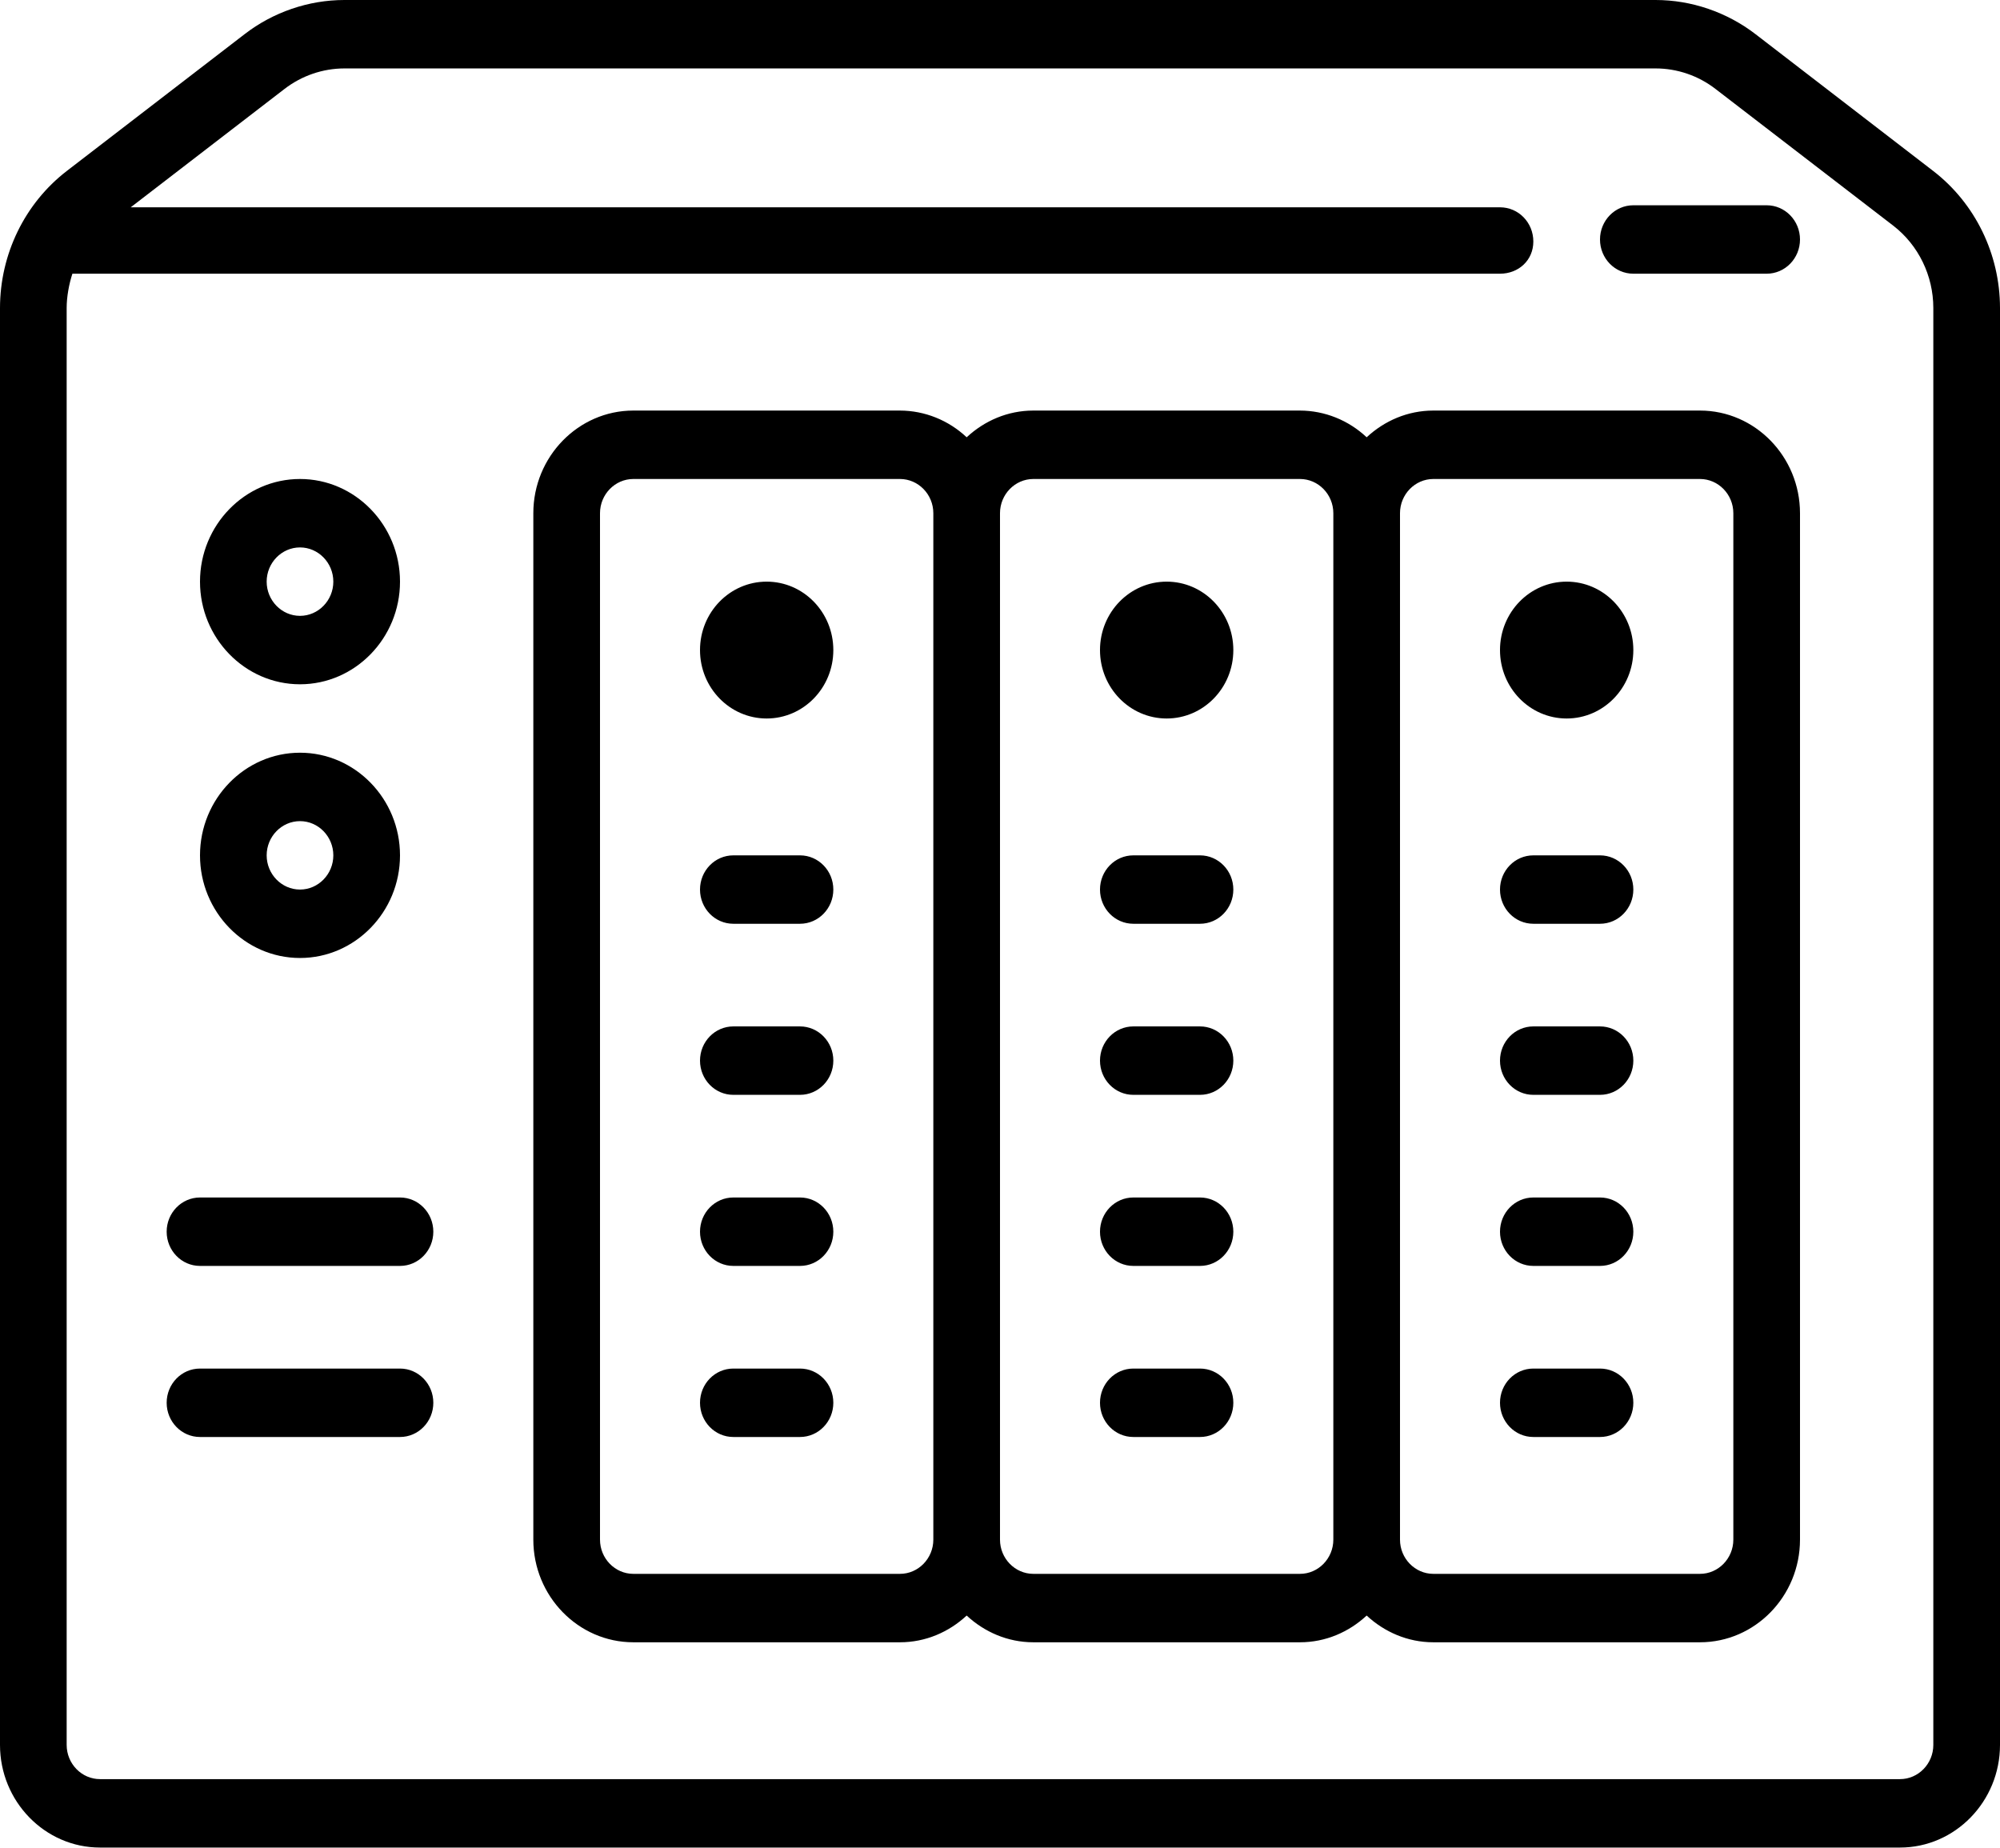
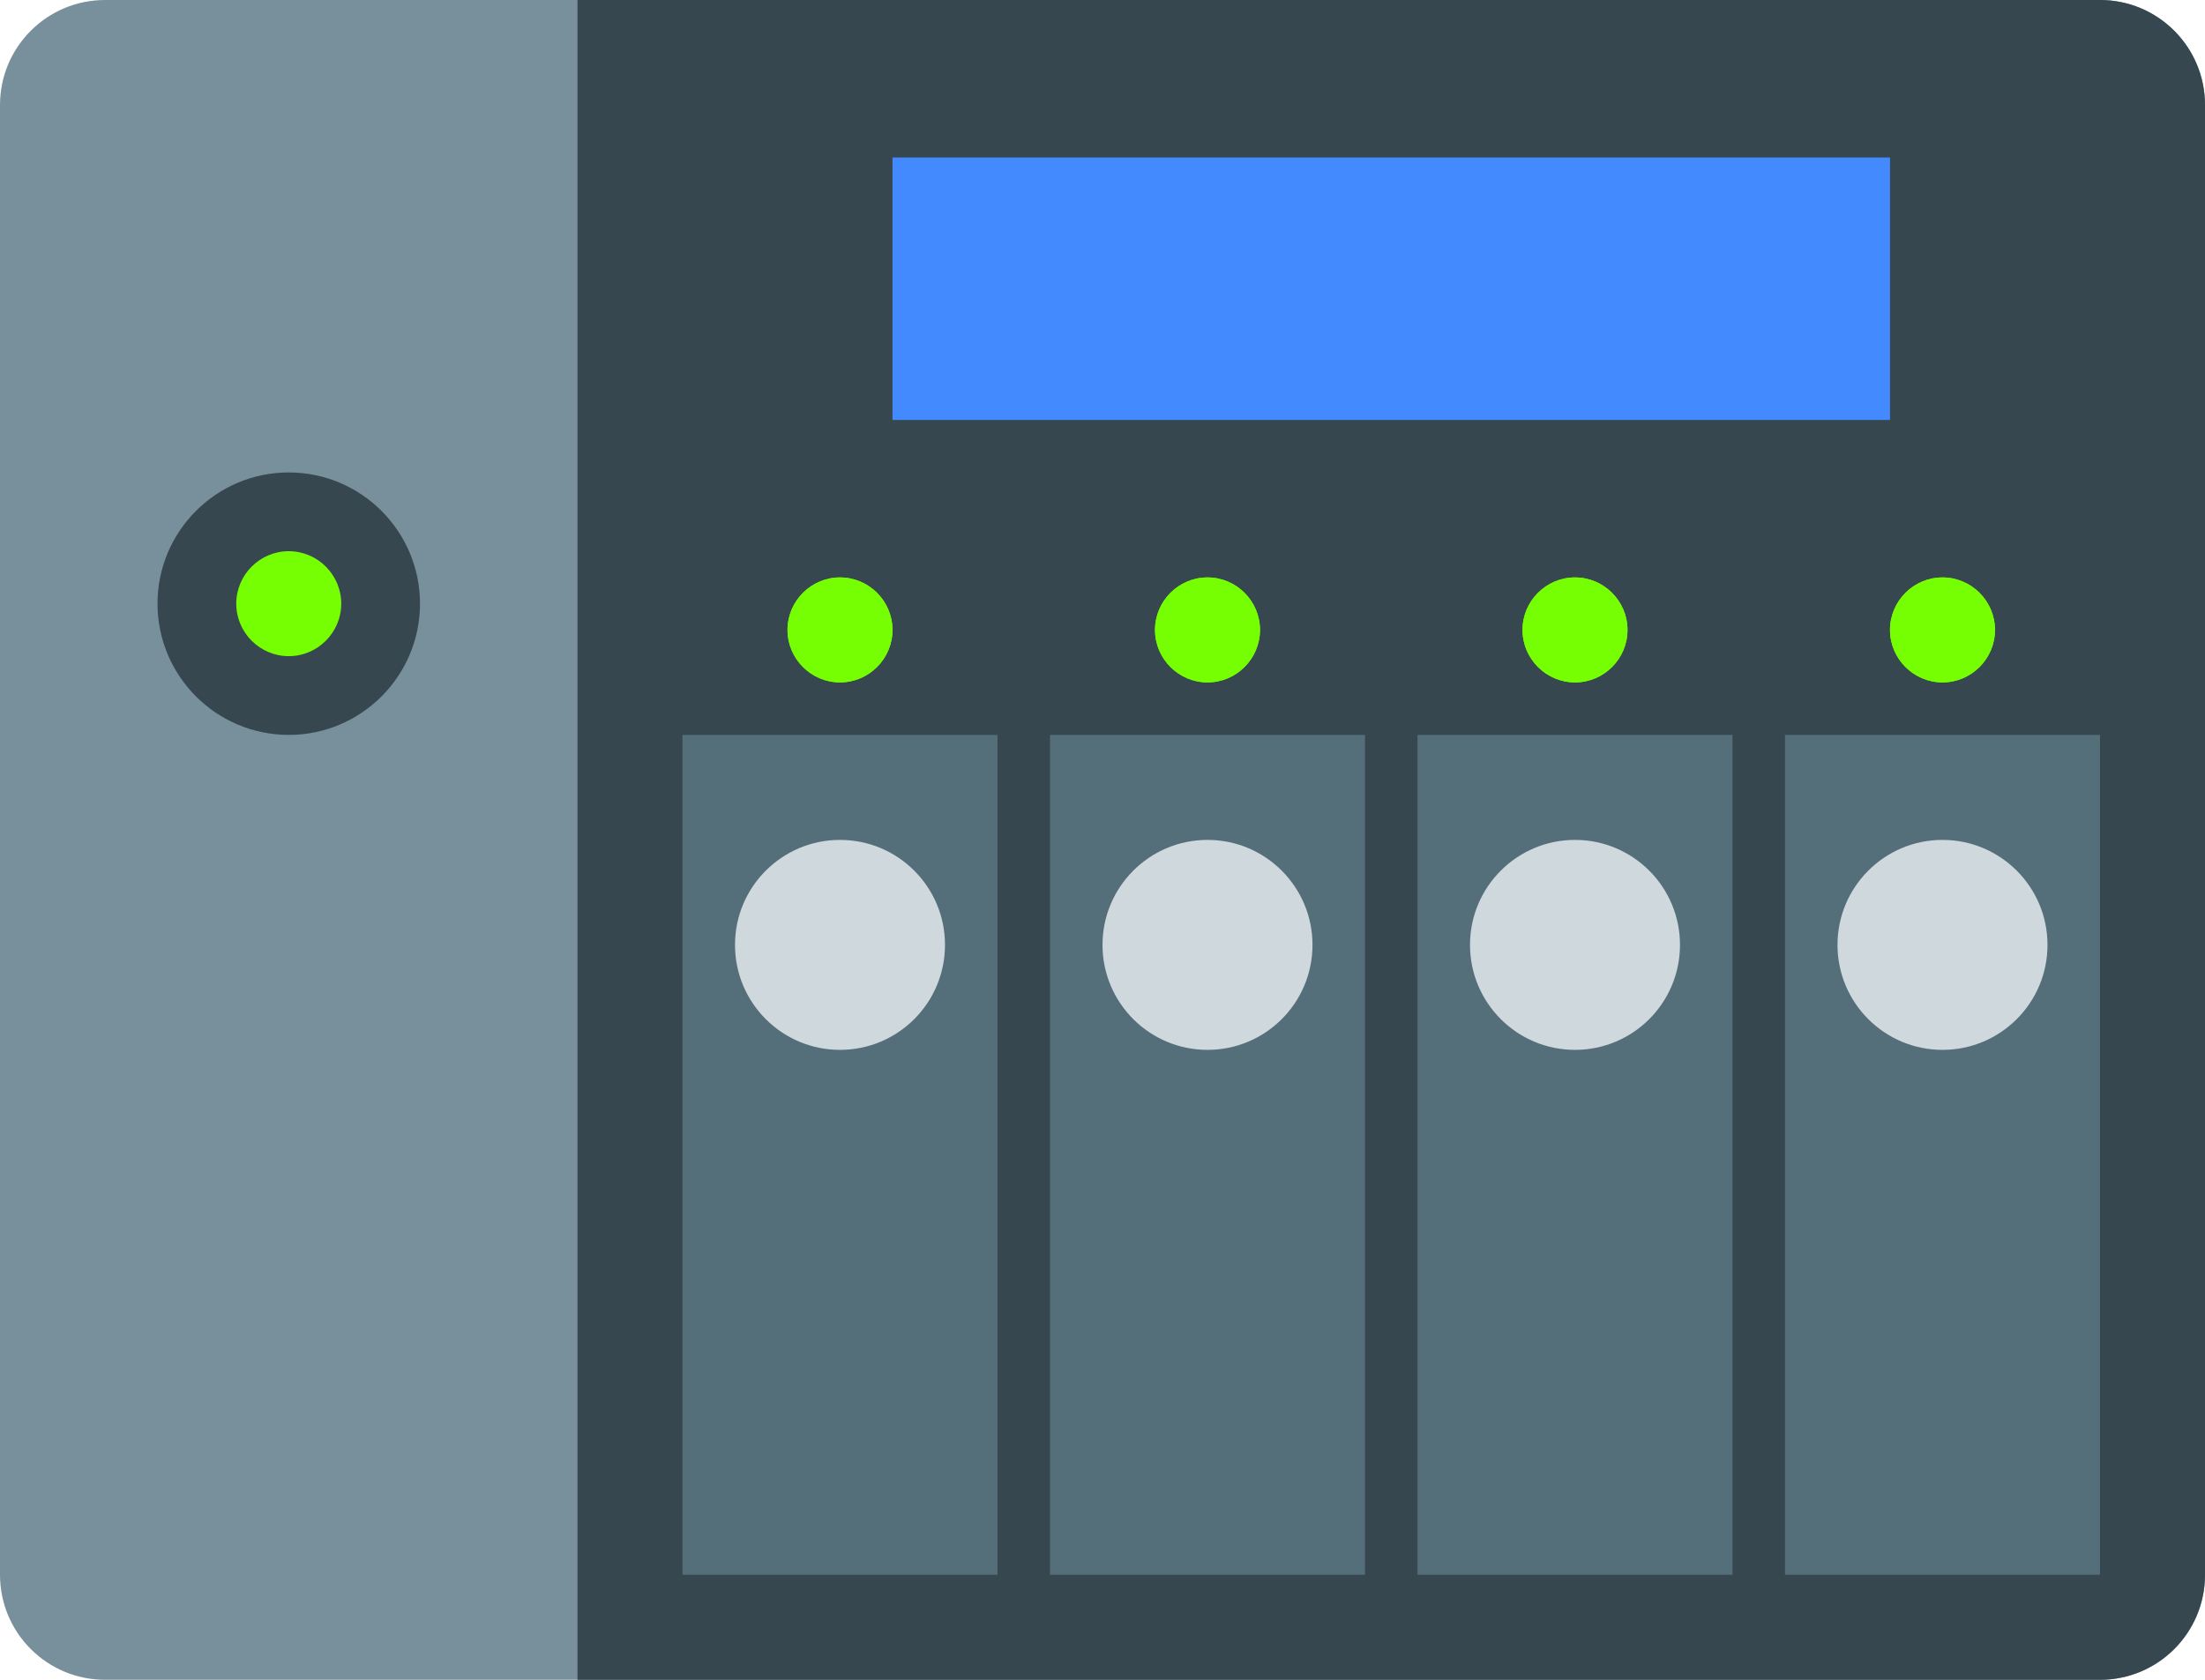
- <svg xmlns="http://www.w3.org/2000/svg" style="isolation:isolate" viewBox="-1276 726.681 130.119 120.202" width="130.119" height="120.202">
-   <path d=" M -1253.594 726.681 C -1255.923 726.681 -1258.234 727.471 -1260.091 728.907 L -1271.663 737.81 C -1274.389 739.916 -1275.995 743.212 -1276 746.714 L -1276 840.204 C -1276 843.882 -1273.077 846.882 -1269.494 846.882 L -1152.387 846.882 C -1148.805 846.882 -1145.881 843.882 -1145.881 840.204 L -1145.881 746.714 C -1145.886 743.212 -1147.492 739.916 -1150.219 737.81 L -1161.782 728.907 C -1163.647 727.471 -1165.959 726.681 -1168.288 726.681 L -1253.594 726.681 Z  M -1253.594 731.133 L -1168.288 731.133 C -1166.889 731.133 -1165.51 731.6 -1164.384 732.473 L -1152.819 741.368 C -1151.185 742.634 -1150.222 744.613 -1150.219 746.714 L -1150.219 840.204 C -1150.219 841.429 -1151.194 842.43 -1152.387 842.43 L -1269.494 842.43 C -1270.687 842.43 -1271.663 841.429 -1271.663 840.204 L -1271.663 746.714 C -1271.663 745.993 -1271.511 745.167 -1271.29 744.488 L -1178.411 744.488 C -1177.207 744.488 -1176.242 743.62 -1176.242 742.394 C -1176.242 741.158 -1177.207 740.168 -1178.411 740.168 L -1267.495 740.168 L -1257.497 732.473 C -1256.371 731.605 -1255.002 731.135 -1253.594 731.133 Z  M -1169.736 740.036 C -1170.934 740.036 -1171.905 741.033 -1171.905 742.262 C -1171.905 743.492 -1170.934 744.488 -1169.736 744.488 L -1161.062 744.488 C -1159.864 744.488 -1158.893 743.492 -1158.893 742.262 C -1158.893 741.033 -1159.864 740.036 -1161.062 740.036 L -1169.736 740.036 Z  M -1234.796 753.392 C -1238.378 753.392 -1241.302 756.393 -1241.302 760.07 L -1241.302 826.849 C -1241.302 830.526 -1238.378 833.527 -1234.796 833.527 L -1217.447 833.527 C -1215.777 833.527 -1214.261 832.859 -1213.109 831.788 C -1211.958 832.856 -1210.442 833.527 -1208.772 833.527 L -1191.423 833.527 C -1189.753 833.527 -1188.237 832.859 -1187.086 831.788 C -1185.934 832.856 -1184.418 833.527 -1182.748 833.527 L -1165.399 833.527 C -1161.816 833.527 -1158.893 830.526 -1158.893 826.849 L -1158.893 760.07 C -1158.893 756.393 -1161.816 753.392 -1165.399 753.392 L -1182.748 753.392 C -1184.418 753.392 -1185.934 754.06 -1187.086 755.131 C -1188.27 754.017 -1189.817 753.397 -1191.423 753.392 L -1208.772 753.392 C -1210.442 753.392 -1211.958 754.06 -1213.109 755.131 C -1214.294 754.017 -1215.84 753.397 -1217.447 753.392 L -1234.796 753.392 Z  M -1256.482 757.844 C -1260.065 757.844 -1262.988 760.845 -1262.988 764.522 C -1262.988 768.199 -1260.065 771.2 -1256.482 771.2 C -1252.9 771.2 -1249.976 768.199 -1249.976 764.522 C -1249.976 760.845 -1252.9 757.844 -1256.482 757.844 Z  M -1234.796 757.844 L -1217.447 757.844 C -1216.254 757.844 -1215.278 758.846 -1215.278 760.07 L -1215.278 826.849 C -1215.278 828.073 -1216.254 829.075 -1217.447 829.075 L -1234.796 829.075 C -1235.988 829.075 -1236.964 828.073 -1236.964 826.849 L -1236.964 760.07 C -1236.964 758.846 -1235.988 757.844 -1234.796 757.844 Z  M -1208.772 757.844 L -1191.423 757.844 C -1190.23 757.844 -1189.254 758.846 -1189.254 760.07 L -1189.254 826.849 C -1189.254 828.073 -1190.23 829.075 -1191.423 829.075 L -1208.772 829.075 C -1209.965 829.075 -1210.941 828.073 -1210.941 826.849 L -1210.941 760.07 C -1210.941 758.846 -1209.965 757.844 -1208.772 757.844 Z  M -1182.748 757.844 L -1165.399 757.844 C -1164.206 757.844 -1163.23 758.846 -1163.23 760.07 L -1163.23 826.849 C -1163.23 828.073 -1164.206 829.075 -1165.399 829.075 L -1182.748 829.075 C -1183.941 829.075 -1184.917 828.073 -1184.917 826.849 L -1184.917 760.07 C -1184.917 758.846 -1183.941 757.844 -1182.748 757.844 Z  M -1256.482 762.296 C -1255.289 762.296 -1254.314 763.298 -1254.314 764.522 C -1254.314 765.746 -1255.289 766.748 -1256.482 766.748 C -1257.675 766.748 -1258.651 765.746 -1258.651 764.522 C -1258.651 763.298 -1257.675 762.296 -1256.482 762.296 Z  M -1226.121 764.522 C -1228.517 764.522 -1230.458 766.515 -1230.458 768.974 C -1230.458 771.433 -1228.517 773.426 -1226.121 773.426 C -1223.726 773.426 -1221.784 771.433 -1221.784 768.974 C -1221.784 766.515 -1223.726 764.522 -1226.121 764.522 Z  M -1200.097 764.522 C -1202.493 764.522 -1204.435 766.515 -1204.435 768.974 C -1204.435 771.433 -1202.493 773.426 -1200.097 773.426 C -1197.702 773.426 -1195.76 771.433 -1195.76 768.974 C -1195.76 766.515 -1197.702 764.522 -1200.097 764.522 Z  M -1174.074 764.522 C -1176.469 764.522 -1178.411 766.515 -1178.411 768.974 C -1178.411 771.433 -1176.469 773.426 -1174.074 773.426 C -1171.678 773.426 -1169.736 771.433 -1169.736 768.974 C -1169.736 766.515 -1171.678 764.522 -1174.074 764.522 Z  M -1256.482 775.652 C -1260.065 775.652 -1262.988 778.652 -1262.988 782.33 C -1262.988 786.007 -1260.065 789.007 -1256.482 789.007 C -1252.9 789.007 -1249.976 786.007 -1249.976 782.33 C -1249.976 778.652 -1252.9 775.652 -1256.482 775.652 Z  M -1256.482 780.104 C -1255.289 780.104 -1254.314 781.105 -1254.314 782.33 C -1254.314 783.554 -1255.289 784.555 -1256.482 784.555 C -1257.675 784.555 -1258.651 783.554 -1258.651 782.33 C -1258.651 781.105 -1257.675 780.104 -1256.482 780.104 Z  M -1228.29 782.33 C -1229.488 782.33 -1230.458 783.326 -1230.458 784.555 C -1230.458 785.785 -1229.488 786.781 -1228.29 786.781 L -1223.953 786.781 C -1222.755 786.781 -1221.784 785.785 -1221.784 784.555 C -1221.784 783.326 -1222.755 782.33 -1223.953 782.33 L -1228.29 782.33 Z  M -1202.266 782.33 C -1203.464 782.33 -1204.435 783.326 -1204.435 784.555 C -1204.435 785.785 -1203.464 786.781 -1202.266 786.781 L -1197.929 786.781 C -1196.731 786.781 -1195.76 785.785 -1195.76 784.555 C -1195.76 783.326 -1196.731 782.33 -1197.929 782.33 L -1202.266 782.33 Z  M -1176.242 782.33 C -1177.44 782.33 -1178.411 783.326 -1178.411 784.555 C -1178.411 785.785 -1177.44 786.781 -1176.242 786.781 L -1171.905 786.781 C -1170.707 786.781 -1169.736 785.785 -1169.736 784.555 C -1169.736 783.326 -1170.707 782.33 -1171.905 782.33 L -1176.242 782.33 Z  M -1228.29 793.459 C -1229.488 793.459 -1230.458 794.456 -1230.458 795.685 C -1230.458 796.915 -1229.488 797.911 -1228.29 797.911 L -1223.953 797.911 C -1222.755 797.911 -1221.784 796.915 -1221.784 795.685 C -1221.784 794.456 -1222.755 793.459 -1223.953 793.459 L -1228.29 793.459 Z  M -1202.266 793.459 C -1203.464 793.459 -1204.435 794.456 -1204.435 795.685 C -1204.435 796.915 -1203.464 797.911 -1202.266 797.911 L -1197.929 797.911 C -1196.731 797.911 -1195.76 796.915 -1195.76 795.685 C -1195.76 794.456 -1196.731 793.459 -1197.929 793.459 L -1202.266 793.459 Z  M -1176.242 793.459 C -1177.44 793.459 -1178.411 794.456 -1178.411 795.685 C -1178.411 796.915 -1177.44 797.911 -1176.242 797.911 L -1171.905 797.911 C -1170.707 797.911 -1169.736 796.915 -1169.736 795.685 C -1169.736 794.456 -1170.707 793.459 -1171.905 793.459 L -1176.242 793.459 Z  M -1262.988 804.589 C -1264.186 804.589 -1265.157 805.586 -1265.157 806.815 C -1265.157 808.044 -1264.186 809.041 -1262.988 809.041 L -1249.976 809.041 C -1248.779 809.041 -1247.808 808.044 -1247.808 806.815 C -1247.808 805.586 -1248.779 804.589 -1249.976 804.589 L -1262.988 804.589 Z  M -1228.29 804.589 C -1229.488 804.589 -1230.458 805.586 -1230.458 806.815 C -1230.458 808.044 -1229.488 809.041 -1228.29 809.041 L -1223.953 809.041 C -1222.755 809.041 -1221.784 808.044 -1221.784 806.815 C -1221.784 805.586 -1222.755 804.589 -1223.953 804.589 L -1228.29 804.589 Z  M -1202.266 804.589 C -1203.464 804.589 -1204.435 805.586 -1204.435 806.815 C -1204.435 808.044 -1203.464 809.041 -1202.266 809.041 L -1197.929 809.041 C -1196.731 809.041 -1195.76 808.044 -1195.76 806.815 C -1195.76 805.586 -1196.731 804.589 -1197.929 804.589 L -1202.266 804.589 Z  M -1176.242 804.589 C -1177.44 804.589 -1178.411 805.586 -1178.411 806.815 C -1178.411 808.044 -1177.44 809.041 -1176.242 809.041 L -1171.905 809.041 C -1170.707 809.041 -1169.736 808.044 -1169.736 806.815 C -1169.736 805.586 -1170.707 804.589 -1171.905 804.589 L -1176.242 804.589 Z  M -1262.988 815.719 C -1264.186 815.719 -1265.157 816.715 -1265.157 817.945 C -1265.157 819.174 -1264.186 820.171 -1262.988 820.171 L -1249.976 820.171 C -1248.779 820.171 -1247.808 819.174 -1247.808 817.945 C -1247.808 816.715 -1248.779 815.719 -1249.976 815.719 L -1262.988 815.719 Z  M -1228.29 815.719 C -1229.488 815.719 -1230.458 816.715 -1230.458 817.945 C -1230.458 819.174 -1229.488 820.171 -1228.29 820.171 L -1223.953 820.171 C -1222.755 820.171 -1221.784 819.174 -1221.784 817.945 C -1221.784 816.715 -1222.755 815.719 -1223.953 815.719 L -1228.29 815.719 Z  M -1202.266 815.719 C -1203.464 815.719 -1204.435 816.715 -1204.435 817.945 C -1204.435 819.174 -1203.464 820.171 -1202.266 820.171 L -1197.929 820.171 C -1196.731 820.171 -1195.76 819.174 -1195.76 817.945 C -1195.76 816.715 -1196.731 815.719 -1197.929 815.719 L -1202.266 815.719 Z  M -1176.242 815.719 C -1177.44 815.719 -1178.411 816.715 -1178.411 817.945 C -1178.411 819.174 -1177.44 820.171 -1176.242 820.171 L -1171.905 820.171 C -1170.707 820.171 -1169.736 819.174 -1169.736 817.945 C -1169.736 816.715 -1170.707 815.719 -1171.905 815.719 L -1176.242 815.719 Z " fill="rgb(0,0,0)" />
+ <svg xmlns="http://www.w3.org/2000/svg" style="isolation:isolate" viewBox="464.984 241.76 42 32" width="42" height="32">
+   <g id="Group">
+     <path d=" M 506.984 271.76 C 506.984 272.865 506.089 273.76 504.984 273.76 L 466.984 273.76 C 465.88 273.76 464.984 272.865 464.984 271.76 L 464.984 243.76 C 464.984 242.656 465.88 241.76 466.984 241.76 L 504.984 241.76 C 506.089 241.76 506.984 242.656 506.984 243.76 L 506.984 271.76 Z " fill="rgb(120,144,156)" />
+     <path d=" M 504.984 241.76 L 475.984 241.76 L 475.984 273.76 L 504.984 273.76 C 506.089 273.76 506.984 272.865 506.984 271.76 L 506.984 243.76 C 506.984 242.656 506.089 241.76 504.984 241.76 Z " fill="rgb(55,71,79)" />
+     <path d=" M 477.984 255.76 L 483.984 255.76 L 483.984 271.76 L 477.984 271.76 L 477.984 255.76 Z  M 484.984 255.76 L 490.984 255.76 L 490.984 271.76 L 484.984 271.76 L 484.984 255.76 Z  M 491.984 255.76 L 497.984 255.76 L 497.984 271.76 L 491.984 271.76 L 491.984 255.76 Z  M 498.984 255.76 L 504.984 255.76 L 504.984 271.76 L 498.984 271.76 L 498.984 255.76 Z " fill="rgb(84,110,122)" />
+     <path d=" M 482.984 259.76 C 482.984 260.865 482.089 261.76 480.984 261.76 C 479.88 261.76 478.984 260.865 478.984 259.76 C 478.984 258.656 479.88 257.76 480.984 257.76 C 482.089 257.76 482.984 258.656 482.984 259.76 Z  M 489.984 259.76 C 489.984 260.865 489.089 261.76 487.984 261.76 C 486.88 261.76 485.984 260.865 485.984 259.76 C 485.984 258.656 486.88 257.76 487.984 257.76 C 489.089 257.76 489.984 258.656 489.984 259.76 Z  M 496.984 259.76 C 496.984 260.865 496.089 261.76 494.984 261.76 C 493.88 261.76 492.984 260.865 492.984 259.76 C 492.984 258.656 493.88 257.76 494.984 257.76 C 496.089 257.76 496.984 258.656 496.984 259.76 Z  M 503.984 259.76 C 503.984 260.865 503.089 261.76 501.984 261.76 C 500.88 261.76 499.984 260.865 499.984 259.76 C 499.984 258.656 500.88 257.76 501.984 257.76 C 503.089 257.76 503.984 258.656 503.984 259.76 Z " fill="rgb(207,216,220)" />
+     <path d=" M 481.984 244.76 L 500.984 244.76 L 500.984 249.76 L 481.984 249.76 L 481.984 244.76 Z " fill="rgb(68,138,255)" />
+     <path d=" M 472.984 253.26 C 472.984 254.639 471.863 255.76 470.484 255.76 C 469.104 255.759 467.986 254.641 467.984 253.26 C 467.984 251.881 469.105 250.76 470.484 250.76 C 471.863 250.76 472.984 251.881 472.984 253.26 Z " fill="rgb(55,71,79)" />
+     <path d=" M 481.984 253.76 C 481.984 254.31 481.534 254.76 480.984 254.76 C 480.434 254.76 479.984 254.31 479.984 253.76 C 479.984 253.21 480.434 252.76 480.984 252.76 C 481.534 252.76 481.984 253.21 481.984 253.76 Z  M 471.484 253.26 C 471.484 253.81 471.034 254.26 470.484 254.26 C 469.934 254.26 469.484 253.81 469.484 253.26 C 469.484 252.71 469.934 252.26 470.484 252.26 C 471.034 252.26 471.484 252.71 471.484 253.26 Z  M 495.984 253.76 C 495.984 254.31 495.534 254.76 494.984 254.76 C 494.434 254.76 493.984 254.31 493.984 253.76 C 493.984 253.21 494.434 252.76 494.984 252.76 C 495.534 252.76 495.984 253.21 495.984 253.76 Z  M 502.984 253.76 C 502.984 254.31 502.534 254.76 501.984 254.76 C 501.434 254.76 500.984 254.31 500.984 253.76 C 500.984 253.21 501.434 252.76 501.984 252.76 C 502.534 252.76 502.984 253.21 502.984 253.76 Z  M 488.984 253.76 C 488.984 254.31 488.534 254.76 487.984 254.76 C 487.434 254.76 486.984 254.31 486.984 253.76 C 486.984 253.21 487.434 252.76 487.984 252.76 C 488.534 252.76 488.984 253.21 488.984 253.76 Z " fill="rgb(118,255,3)" />
+     <path d=" M 481.984 253.76 C 481.984 254.31 481.534 254.76 480.984 254.76 C 480.434 254.76 479.984 254.31 479.984 253.76 C 479.984 253.21 480.434 252.76 480.984 252.76 C 481.534 252.76 481.984 253.21 481.984 253.76 Z  M 495.984 253.76 C 495.984 254.31 495.534 254.76 494.984 254.76 C 494.434 254.76 493.984 254.31 493.984 253.76 C 493.984 253.21 494.434 252.76 494.984 252.76 C 495.534 252.76 495.984 253.21 495.984 253.76 Z  M 502.984 253.76 C 502.984 254.31 502.534 254.76 501.984 254.76 C 501.434 254.76 500.984 254.31 500.984 253.76 C 500.984 253.21 501.434 252.76 501.984 252.76 C 502.534 252.76 502.984 253.21 502.984 253.76 Z  M 488.984 253.76 C 488.984 254.31 488.534 254.76 487.984 254.76 C 487.434 254.76 486.984 254.31 486.984 253.76 C 486.984 253.21 487.434 252.76 487.984 252.76 C 488.534 252.76 488.984 253.21 488.984 253.76 Z " fill="rgb(118,255,3)" />
+   </g>
</svg>
